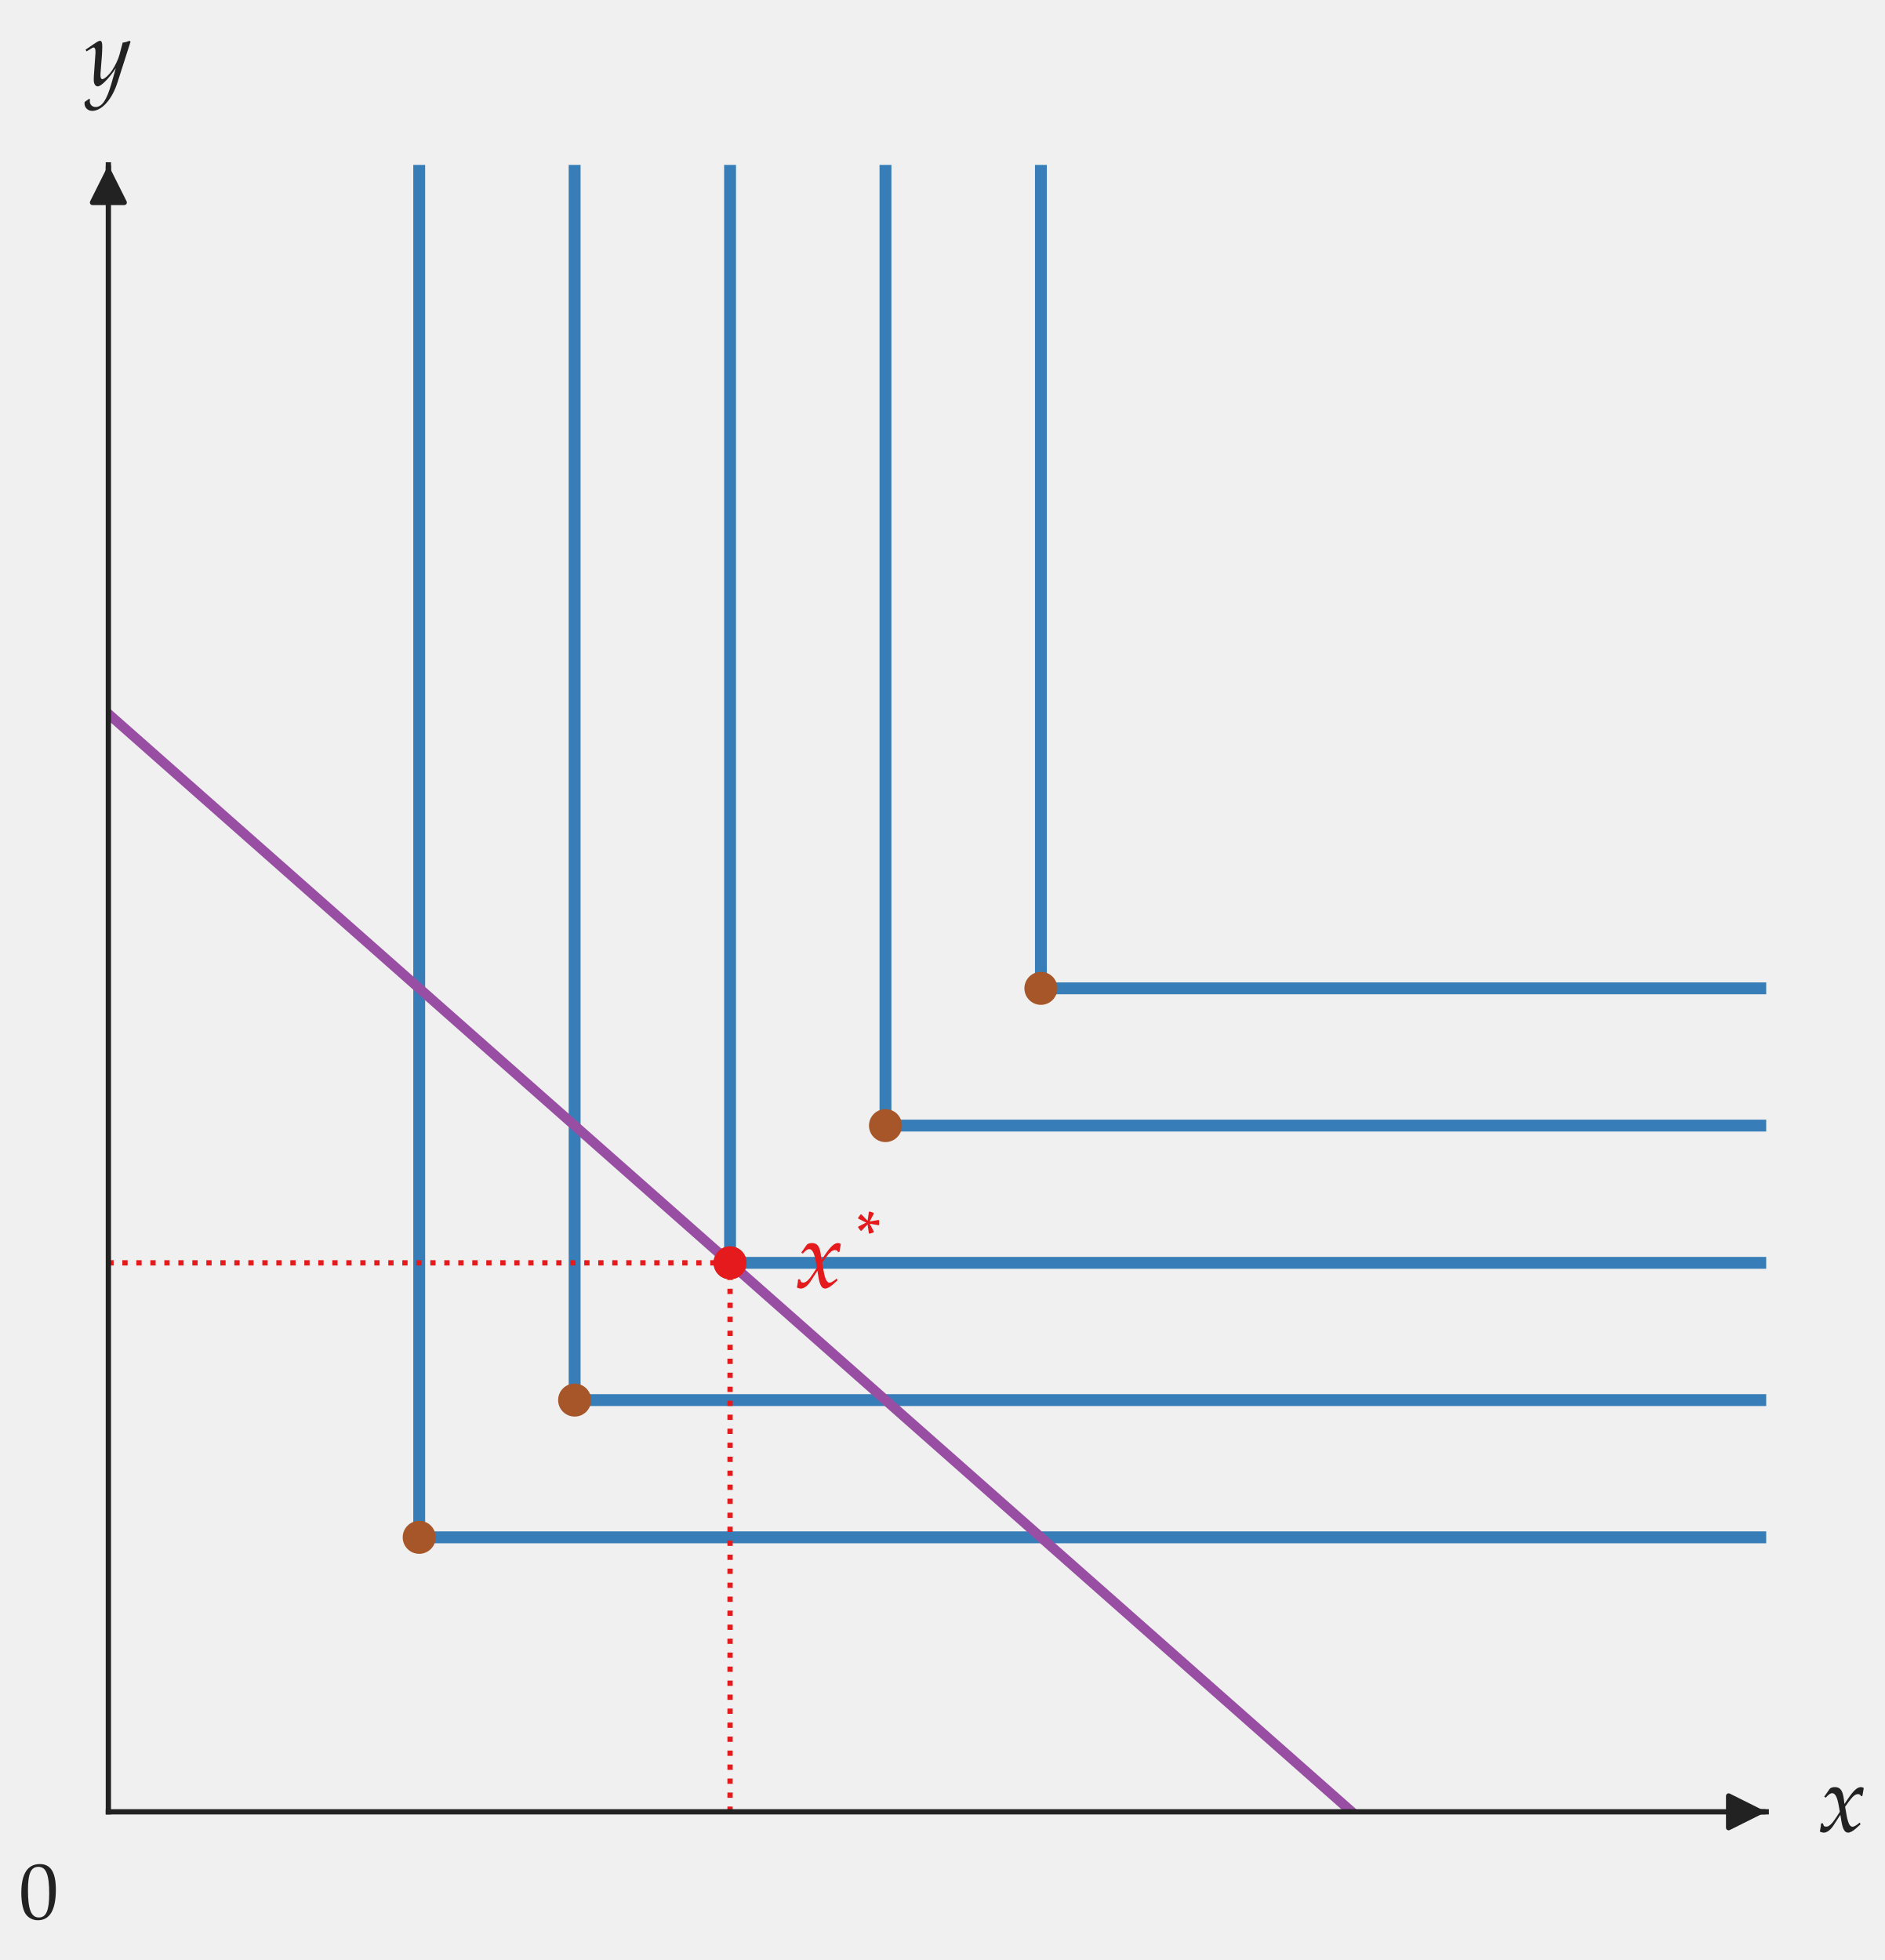
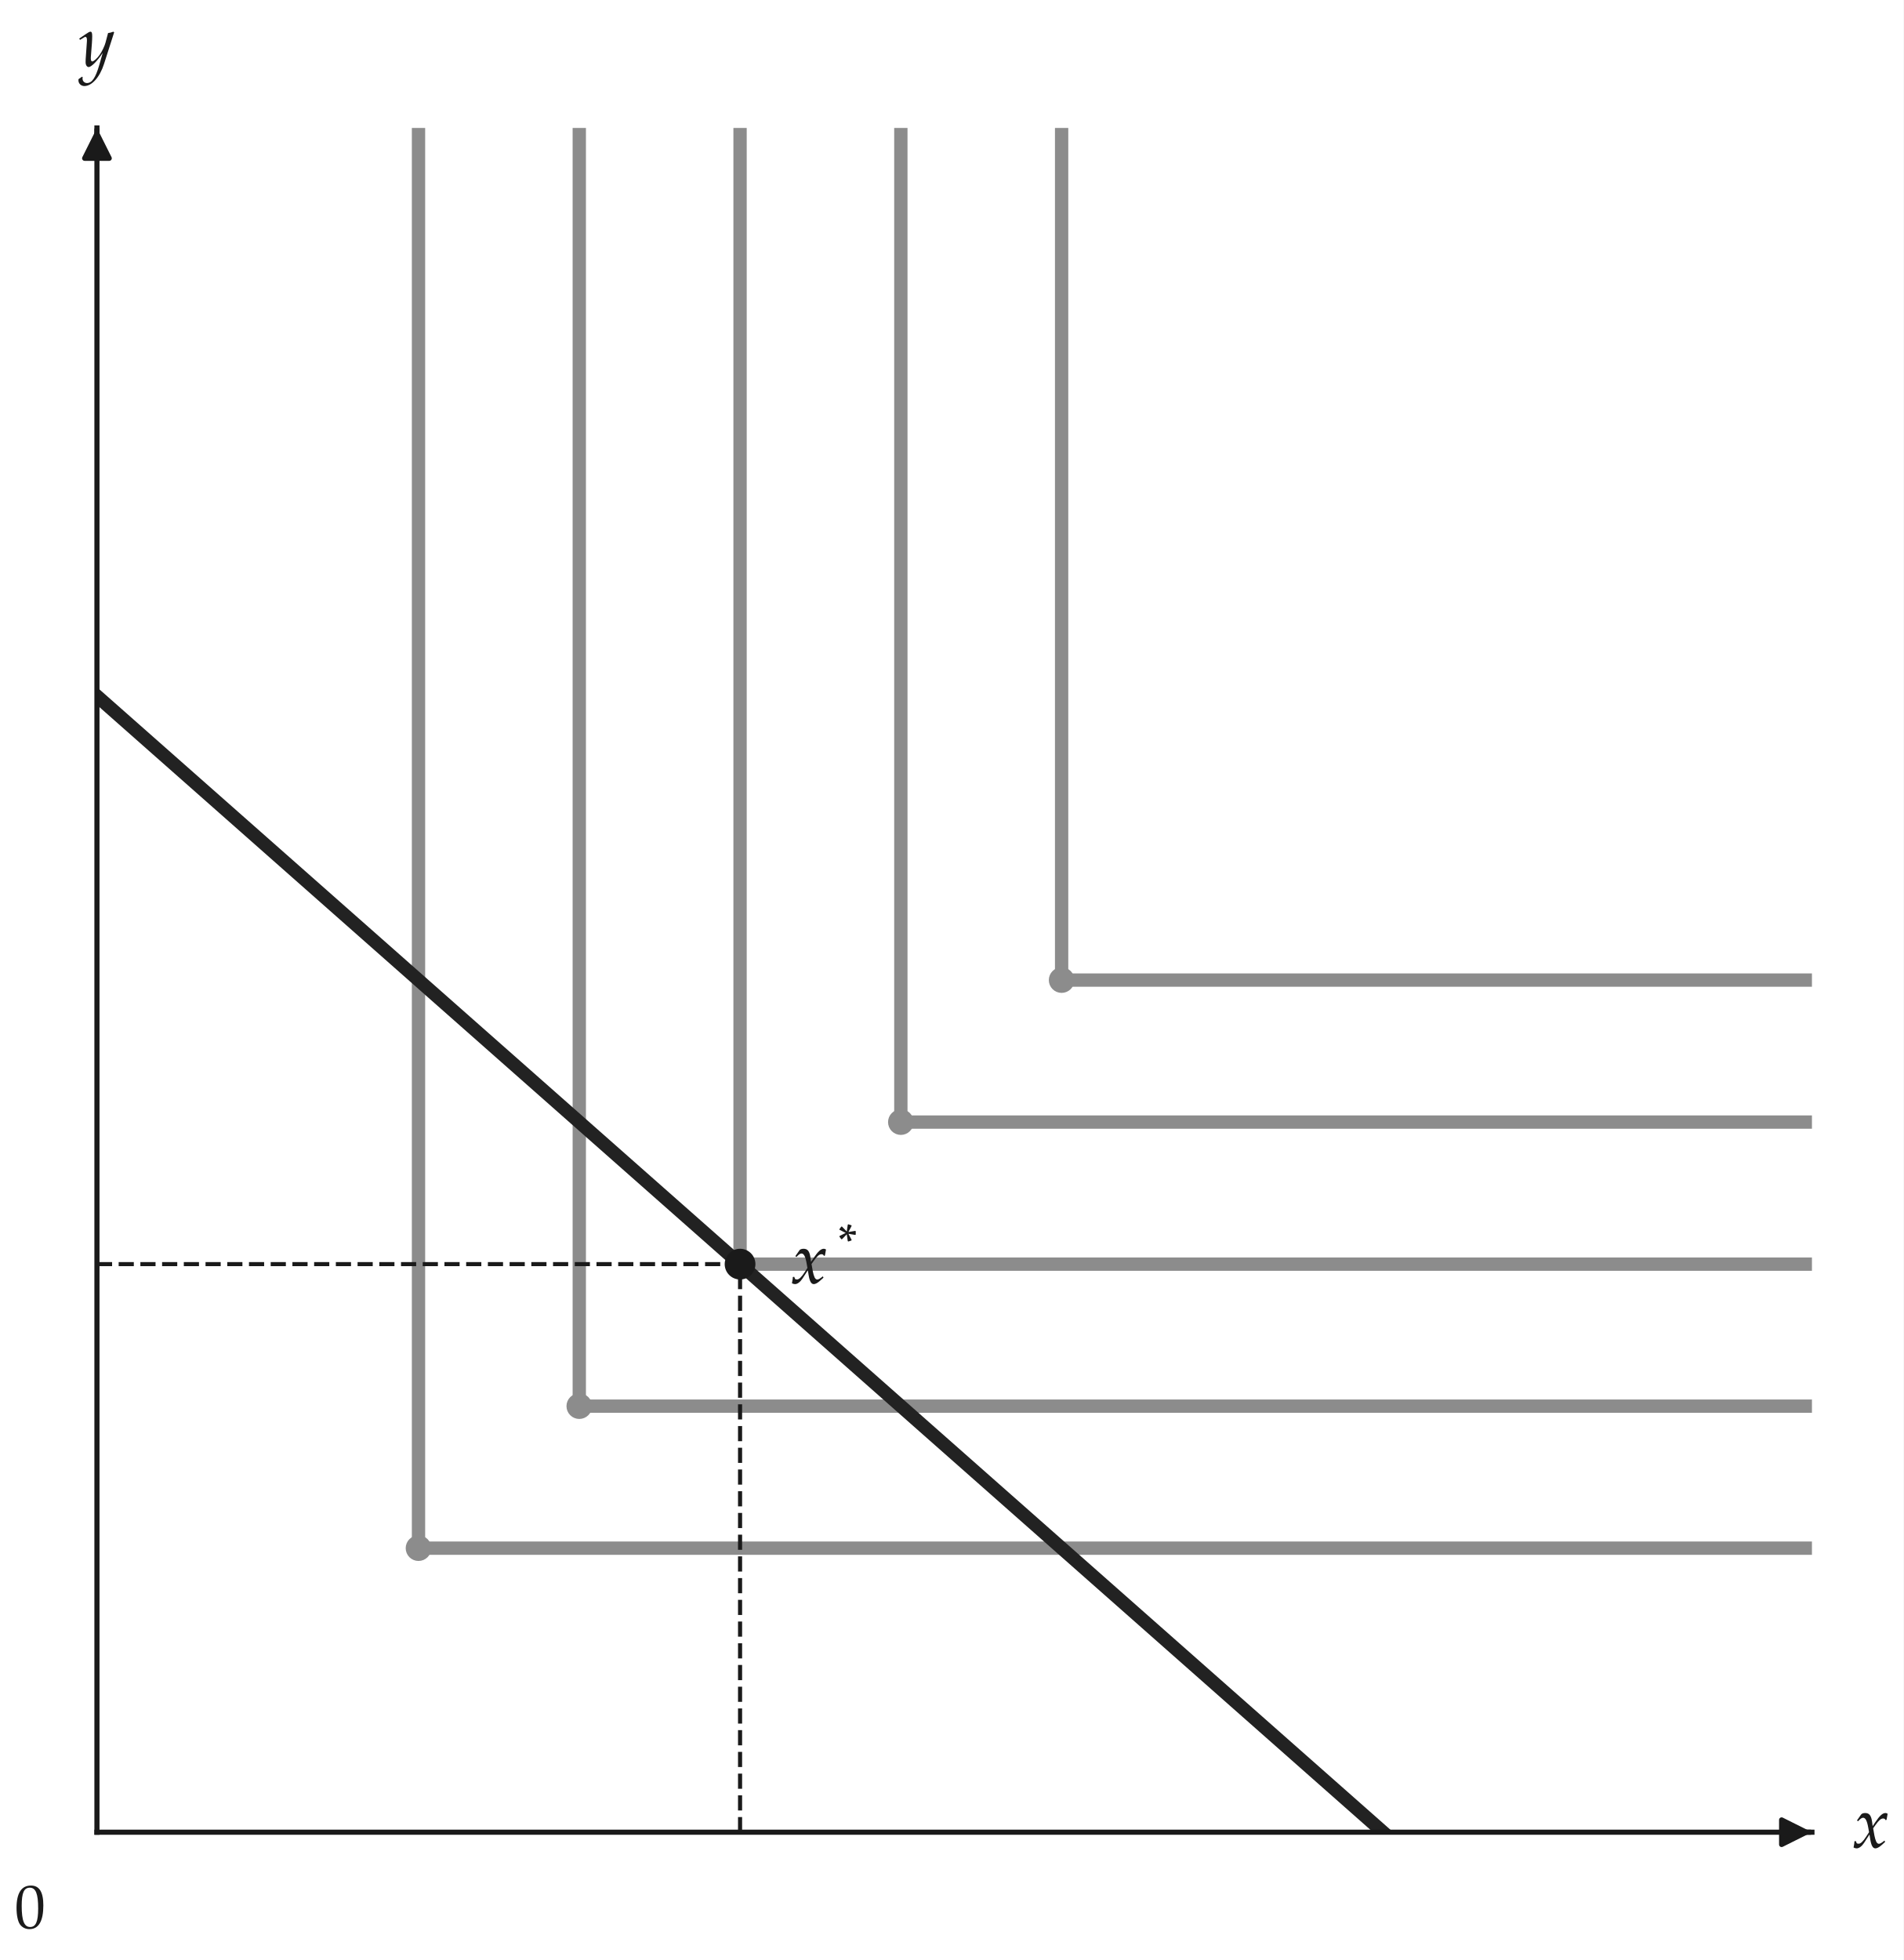
- <svg xmlns="http://www.w3.org/2000/svg" xmlns:xlink="http://www.w3.org/1999/xlink" width="285.393pt" height="296.906pt" viewBox="0 0 285.393 296.906" version="1.1">
+ <svg xmlns="http://www.w3.org/2000/svg" xmlns:xlink="http://www.w3.org/1999/xlink" width="371.604pt" height="382.561pt" viewBox="0 0 371.604 382.561" version="1.1">
  <defs>
    <style type="text/css">*{stroke-linejoin: round; stroke-linecap: butt}</style>
  </defs>
  <g id="figure_1">
    <g id="patch_1">
-       <path d="M 0 296.906  L 285.393 296.906  L 285.393 0  L 0 0  L 0 296.906  z " style="fill: none; opacity: 0" />
+       <path d="M 0 382.561  L 371.604 382.561  L 371.604 0  L 0 0  z " style="fill: #ffffff" />
    </g>
    <g id="axes_1">
      <g id="patch_2">
-         <path d="M 16.413 274.458  L 267.513 274.458  L 267.513 24.978  L 16.413 24.978  L 16.413 274.458  z " style="fill: none; opacity: 0" />
+         <path d="M 18.924 357.618  L 353.724 357.618  L 353.724 24.978  L 18.924 24.978  z " style="fill: #ffffff" />
      </g>
      <g id="patch_3">
-         <path d="M 267.262 274.458  Q 267.387 274.458 266.619 274.458  " style="fill: none; stroke: #222222; stroke-width: 0.8; stroke-linecap: round" />
-         <path d="M 261.819 272.058  L 266.619 274.458  L 261.819 276.858  z " style="fill: #222222; stroke: #222222; stroke-width: 0.8; stroke-linecap: round" />
+         <path d="M 353.389 357.618  Q 353.557 357.618 352.606 357.618  " style="fill: none; stroke: #1a1a1a; stroke-linecap: round" />
+         <path d="M 347.806 355.218  L 352.606 357.618  L 347.806 360.018  z " style="fill: #1a1a1a; stroke: #1a1a1a; stroke-linecap: round" />
      </g>
      <g id="patch_4">
-         <path d="M 16.413 25.227  Q 16.413 25.103 16.413 25.872  " style="fill: none; stroke: #222222; stroke-width: 0.8; stroke-linecap: round" />
-         <path d="M 14.013 30.672  L 16.413 25.872  L 18.813 30.672  z " style="fill: #222222; stroke: #222222; stroke-width: 0.8; stroke-linecap: round" />
+         <path d="M 18.924 25.311  Q 18.924 25.144 18.924 26.096  " style="fill: none; stroke: #1a1a1a; stroke-linecap: round" />
+         <path d="M 16.524 30.896  L 18.924 26.096  L 21.324 30.896  z " style="fill: #1a1a1a; stroke: #1a1a1a; stroke-linecap: round" />
      </g>
      <g id="matplotlib.axis_1">
        <g id="xtick_1">
          <g id="line2d_1" />
        </g>
        <g id="xtick_2">
          <g id="line2d_2" />
        </g>
        <g id="xtick_3">
          <g id="line2d_3" />
        </g>
        <g id="xtick_4">
          <g id="line2d_4" />
        </g>
        <g id="xtick_5">
          <g id="line2d_5" />
        </g>
        <g id="xtick_6">
          <g id="line2d_6" />
        </g>
        <g id="xtick_7">
          <g id="line2d_7" />
        </g>
        <g id="xtick_8">
          <g id="line2d_8" />
        </g>
        <g id="xtick_9">
          <g id="line2d_9" />
        </g>
      </g>
      <g id="matplotlib.axis_2">
        <g id="ytick_1">
          <g id="line2d_10" />
        </g>
        <g id="ytick_2">
          <g id="line2d_11" />
        </g>
        <g id="ytick_3">
          <g id="line2d_12" />
        </g>
        <g id="ytick_4">
          <g id="line2d_13" />
        </g>
        <g id="ytick_5">
          <g id="line2d_14" />
        </g>
        <g id="ytick_6">
          <g id="line2d_15" />
        </g>
        <g id="ytick_7">
          <g id="line2d_16" />
        </g>
        <g id="ytick_8">
          <g id="line2d_17" />
        </g>
      </g>
      <g id="QuadContourSet_1">
-         <path d="M 63.494 24.978  L 63.494 232.878  L 267.513 232.878  L 267.513 232.878  " clip-path="url(#peed40a9de7)" style="fill: none; stroke: #377eb8; stroke-width: 1.8" />
-         <path d="M 87.035 24.978  L 87.035 212.088  L 267.513 212.088  L 267.513 212.088  " clip-path="url(#peed40a9de7)" style="fill: none; stroke: #377eb8; stroke-width: 1.8" />
-         <path d="M 110.576 24.978  L 110.576 191.298  L 267.513 191.298  L 267.513 191.298  " clip-path="url(#peed40a9de7)" style="fill: none; stroke: #377eb8; stroke-width: 1.8" />
-         <path d="M 134.116 24.978  L 134.116 170.508  L 267.513 170.508  L 267.513 170.508  " clip-path="url(#peed40a9de7)" style="fill: none; stroke: #377eb8; stroke-width: 1.8" />
-         <path d="M 157.657 24.978  L 157.657 149.718  L 267.513 149.718  L 267.513 149.718  " clip-path="url(#peed40a9de7)" style="fill: none; stroke: #377eb8; stroke-width: 1.8" />
+         <path d="M 81.699 24.978  L 81.699 302.178  L 353.724 302.178  L 353.724 302.178  " clip-path="url(#p14eeb06adf)" style="fill: none; stroke: #8c8c8c; stroke-width: 2.6" />
+         <path d="M 113.087 24.978  L 113.087 274.458  L 353.724 274.458  L 353.724 274.458  " clip-path="url(#p14eeb06adf)" style="fill: none; stroke: #8c8c8c; stroke-width: 2.6" />
+         <path d="M 144.474 24.978  L 144.474 246.738  L 353.724 246.738  L 353.724 246.738  " clip-path="url(#p14eeb06adf)" style="fill: none; stroke: #8c8c8c; stroke-width: 2.6" />
+         <path d="M 175.862 24.978  L 175.862 219.018  L 353.724 219.018  L 353.724 219.018  " clip-path="url(#p14eeb06adf)" style="fill: none; stroke: #8c8c8c; stroke-width: 2.6" />
+         <path d="M 207.249 24.978  L 207.249 191.298  L 353.724 191.298  L 353.724 191.298  " clip-path="url(#p14eeb06adf)" style="fill: none; stroke: #8c8c8c; stroke-width: 2.6" />
      </g>
      <g id="line2d_18">
        <defs>
-           <path id="m1baba499b6" d="M 0 2  C 0.53 2 1.039 1.789 1.414 1.414  C 1.789 1.039 2 0.53 2 0  C 2 -0.53 1.789 -1.039 1.414 -1.414  C 1.039 -1.789 0.53 -2 0 -2  C -0.53 -2 -1.039 -1.789 -1.414 -1.414  C -1.789 -1.039 -2 -0.53 -2 0  C -2 0.53 -1.789 1.039 -1.414 1.414  C -1.039 1.789 -0.53 2 0 2  z " style="stroke: #a65628" />
+           <path id="m939c2dd81f" d="M 0 2  C 0.53 2 1.039 1.789 1.414 1.414  C 1.789 1.039 2 0.53 2 0  C 2 -0.53 1.789 -1.039 1.414 -1.414  C 1.039 -1.789 0.53 -2 0 -2  C -0.53 -2 -1.039 -1.789 -1.414 -1.414  C -1.789 -1.039 -2 -0.53 -2 0  C -2 0.53 -1.789 1.039 -1.414 1.414  C -1.039 1.789 -0.53 2 0 2  z " style="stroke: #8c8c8c" />
        </defs>
-         <g clip-path="url(#peed40a9de7)">
-           <use xlink:href="#m1baba499b6" x="63.494" y="232.878" style="fill: #a65628; stroke: #a65628" />
+         <g clip-path="url(#p14eeb06adf)">
+           <use xlink:href="#m939c2dd81f" x="81.699" y="302.178" style="fill: #8c8c8c; stroke: #8c8c8c" />
        </g>
      </g>
      <g id="line2d_19">
-         <g clip-path="url(#peed40a9de7)">
-           <use xlink:href="#m1baba499b6" x="87.035" y="212.088" style="fill: #a65628; stroke: #a65628" />
+         <g clip-path="url(#p14eeb06adf)">
+           <use xlink:href="#m939c2dd81f" x="113.087" y="274.458" style="fill: #8c8c8c; stroke: #8c8c8c" />
        </g>
      </g>
      <g id="line2d_20">
-         <g clip-path="url(#peed40a9de7)">
-           <use xlink:href="#m1baba499b6" x="110.576" y="191.298" style="fill: #a65628; stroke: #a65628" />
+         <g clip-path="url(#p14eeb06adf)">
+           <use xlink:href="#m939c2dd81f" x="144.474" y="246.738" style="fill: #8c8c8c; stroke: #8c8c8c" />
        </g>
      </g>
      <g id="line2d_21">
-         <g clip-path="url(#peed40a9de7)">
-           <use xlink:href="#m1baba499b6" x="134.116" y="170.508" style="fill: #a65628; stroke: #a65628" />
+         <g clip-path="url(#p14eeb06adf)">
+           <use xlink:href="#m939c2dd81f" x="175.862" y="219.018" style="fill: #8c8c8c; stroke: #8c8c8c" />
        </g>
      </g>
      <g id="line2d_22">
-         <g clip-path="url(#peed40a9de7)">
-           <use xlink:href="#m1baba499b6" x="157.657" y="149.718" style="fill: #a65628; stroke: #a65628" />
+         <g clip-path="url(#p14eeb06adf)">
+           <use xlink:href="#m939c2dd81f" x="207.249" y="191.298" style="fill: #8c8c8c; stroke: #8c8c8c" />
        </g>
      </g>
      <g id="line2d_23">
-         <path d="M 204.738 274.458  L 16.413 108.138  " clip-path="url(#peed40a9de7)" style="fill: none; stroke: #984ea3; stroke-width: 1.5; stroke-linecap: square" />
+         <path d="M 270.024 357.618  L 18.924 135.858  " clip-path="url(#p14eeb06adf)" style="fill: none; stroke: #222222; stroke-width: 2.6; stroke-linecap: square" />
      </g>
      <g id="line2d_24">
-         <path d="M 110.576 274.458  L 110.576 191.298  " clip-path="url(#peed40a9de7)" style="fill: none; stroke-dasharray: 0.8,1.32; stroke-dashoffset: 0; stroke: #e41a1c; stroke-width: 0.8" />
+         <path d="M 144.474 357.618  L 144.474 246.738  " clip-path="url(#p14eeb06adf)" style="fill: none; stroke-dasharray: 2.96,1.28; stroke-dashoffset: 0; stroke: #1a1a1a; stroke-width: 0.8" />
      </g>
      <g id="line2d_25">
-         <path d="M 16.413 191.298  L 110.576 191.298  " clip-path="url(#peed40a9de7)" style="fill: none; stroke-dasharray: 0.8,1.32; stroke-dashoffset: 0; stroke: #e41a1c; stroke-width: 0.8" />
+         <path d="M 18.924 246.738  L 144.474 246.738  " clip-path="url(#p14eeb06adf)" style="fill: none; stroke-dasharray: 2.96,1.28; stroke-dashoffset: 0; stroke: #1a1a1a; stroke-width: 0.8" />
      </g>
      <g id="patch_5">
-         <path d="M 16.413 274.458  L 16.413 24.978  " style="fill: none; stroke: #222222; stroke-width: 0.8; stroke-linejoin: miter; stroke-linecap: square" />
+         <path d="M 18.924 357.618  L 18.924 24.978  " style="fill: none; stroke: #1a1a1a; stroke-linejoin: miter; stroke-linecap: square" />
      </g>
      <g id="patch_6">
-         <path d="M 16.413 274.458  L 267.513 274.458  " style="fill: none; stroke: #222222; stroke-width: 0.8; stroke-linejoin: miter; stroke-linecap: square" />
+         <path d="M 18.924 357.618  L 353.724 357.618  " style="fill: none; stroke: #1a1a1a; stroke-linejoin: miter; stroke-linecap: square" />
      </g>
      <g id="text_1">
-         <g style="fill: #222222" transform="translate(275.513 277.573) scale(0.14 -0.14)">
+         <g style="fill: #1a1a1a" transform="translate(361.724 360.733) scale(0.14 -0.14)">
          <defs>
            <path id="TeXGyrePagella-Italic-59" d="M 58 6  C 154 -45 256 -70 333 -70  C 544 -70 794 115 992 416  L 1478 1165  L 1549 723  C 1638 179 1779 -70 2010 -70  C 2150 -70 2355 38 2560 224  L 2874 506  L 2816 627  C 2586 435 2426 339 2323 339  C 2227 339 2144 403 2080 531  C 2022 653 1952 890 1920 1075  L 1805 1722  L 2029 2035  C 2330 2451 2502 2598 2701 2598  C 2803 2598 2880 2547 2912 2451  L 3002 2477  L 3098 3021  C 3021 3066 2963 3085 2906 3085  C 2650 3085 2394 2854 1997 2266  L 1760 1914  L 1722 2221  C 1645 2854 1472 3085 1094 3085  C 928 3085 787 3034 730 2950  L 358 2419  L 467 2355  C 659 2573 787 2662 909 2662  C 1120 2662 1261 2400 1370 1773  L 1440 1376  L 1184 979  C 909 550 691 346 512 346  C 416 346 346 371 333 403  L 262 582  L 134 563  C 134 435 122 352 83 147  C 70 70 64 51 58 6  z " transform="scale(0.015625)" />
          </defs>
          <use xlink:href="#TeXGyrePagella-Italic-59" transform="translate(0 0.796875)" />
        </g>
      </g>
      <g id="text_2">
-         <g style="fill: #222222" transform="translate(12.913 13.044) scale(0.14 -0.14)">
+         <g style="fill: #1a1a1a" transform="translate(15.424 13.044) scale(0.14 -0.14)">
          <defs>
            <path id="TeXGyrePagella-Italic-5a" d="M -51 -1267  C -51 -1542 186 -1766 474 -1766  C 1152 -1766 1856 -973 2234 211  L 3136 3027  L 3066 3085  C 2880 3014 2733 2976 2592 2963  L 2368 2118  C 2291 1818 2067 1350 1856 1037  C 1632 710 1318 429 1178 429  C 1037 429 1050 736 1056 819  L 1152 2061  C 1165 2259 1178 2502 1178 2682  C 1178 2970 1133 3085 1024 3085  C 941 3085 851 3040 544 2829  L 19 2470  L 90 2355  L 410 2547  C 442 2573 525 2624 570 2624  C 736 2624 710 2298 704 2195  L 595 640  L 589 384  C 582 115 704 -70 864 -70  C 1101 -70 1638 474 2118 1197  L 1805 102  C 1478 -1030 1158 -1498 710 -1498  C 486 -1498 314 -1325 314 -1101  C 314 -1069 320 -1018 326 -960  L 262 -934  L -45 -1152  C -51 -1197 -51 -1235 -51 -1267  z " transform="scale(0.015625)" />
          </defs>
          <use xlink:href="#TeXGyrePagella-Italic-5a" transform="translate(0 0.796875)" />
        </g>
      </g>
      <g id="text_3">
-         <g style="fill: #222222" transform="translate(2.88 290.6544) scale(0.12 -0.12)">
+         <g style="fill: #1a1a1a" transform="translate(2.88 376.3092) scale(0.12 -0.12)">
          <defs>
            <path id="TeXGyrePagella-Regular-11" d="M 186 2074  C 186 1325 320 678 544 365  C 768 51 1126 -128 1523 -128  C 2490 -128 2976 704 2976 2342  C 2976 3744 2560 4410 1683 4410  C 691 4410 186 3622 186 2074  z M 723 2304  C 723 3654 960 4186 1568 4186  C 2189 4186 2438 3558 2438 2022  C 2438 659 2195 96 1606 96  C 986 96 723 742 723 2304  z " transform="scale(0.015625)" />
          </defs>
          <use xlink:href="#TeXGyrePagella-Regular-11" transform="translate(0 0.09375)" />
        </g>
      </g>
      <g id="line2d_26">
        <defs>
-           <path id="m28539cb55a" d="M 0 2  C 0.53 2 1.039 1.789 1.414 1.414  C 1.789 1.039 2 0.53 2 0  C 2 -0.53 1.789 -1.039 1.414 -1.414  C 1.039 -1.789 0.53 -2 0 -2  C -0.53 -2 -1.039 -1.789 -1.414 -1.414  C -1.789 -1.039 -2 -0.53 -2 0  C -2 0.53 -1.789 1.039 -1.414 1.414  C -1.039 1.789 -0.53 2 0 2  z " style="stroke: #e41a1c" />
+           <path id="m102280144a" d="M 0 2.5  C 0.663 2.5 1.299 2.237 1.768 1.768  C 2.237 1.299 2.5 0.663 2.5 0  C 2.5 -0.663 2.237 -1.299 1.768 -1.768  C 1.299 -2.237 0.663 -2.5 0 -2.5  C -0.663 -2.5 -1.299 -2.237 -1.768 -1.768  C -2.237 -1.299 -2.5 -0.663 -2.5 0  C -2.5 0.663 -2.237 1.299 -1.768 1.768  C -1.299 2.237 -0.663 2.5 0 2.5  z " style="stroke: #1a1a1a" />
        </defs>
        <g>
-           <use xlink:href="#m28539cb55a" x="110.576" y="191.298" style="fill: #e41a1c; stroke: #e41a1c" />
+           <use xlink:href="#m102280144a" x="144.474" y="246.738" style="fill: #1a1a1a; stroke: #1a1a1a" />
        </g>
      </g>
      <g id="text_4">
-         <g style="fill: #e41a1c" transform="translate(120.5755 195.141) scale(0.14 -0.14)">
+         <g style="fill: #1a1a1a" transform="translate(154.474 250.581) scale(0.14 -0.14)">
          <defs>
            <path id="TeXGyrePagella-Regular-b" d="M 205 2874  L 448 2541  L 531 2534  L 1146 3162  L 1274 2291  L 1344 2246  L 1734 2374  L 1766 2451  L 1357 3232  L 2227 3085  L 2291 3136  L 2291 3546  L 2227 3603  L 1357 3456  L 1766 4237  L 1734 4314  L 1344 4442  L 1274 4397  L 1146 3526  L 531 4154  L 448 4147  L 205 3814  L 224 3738  L 1011 3341  L 224 2950  L 205 2874  z " transform="scale(0.015625)" />
          </defs>
          <use xlink:href="#TeXGyrePagella-Italic-59" transform="translate(0 0.673438)" />
          <use xlink:href="#TeXGyrePagella-Regular-b" transform="translate(64.82853 34.41562) scale(0.7)" />
        </g>
      </g>
    </g>
  </g>
  <defs>
-     <clipPath id="peed40a9de7">
-       <rect x="16.413" y="24.978" width="251.1" height="249.48" />
+     <clipPath id="p14eeb06adf">
+       <rect x="18.924" y="24.978" width="334.8" height="332.64" />
    </clipPath>
  </defs>
</svg>
